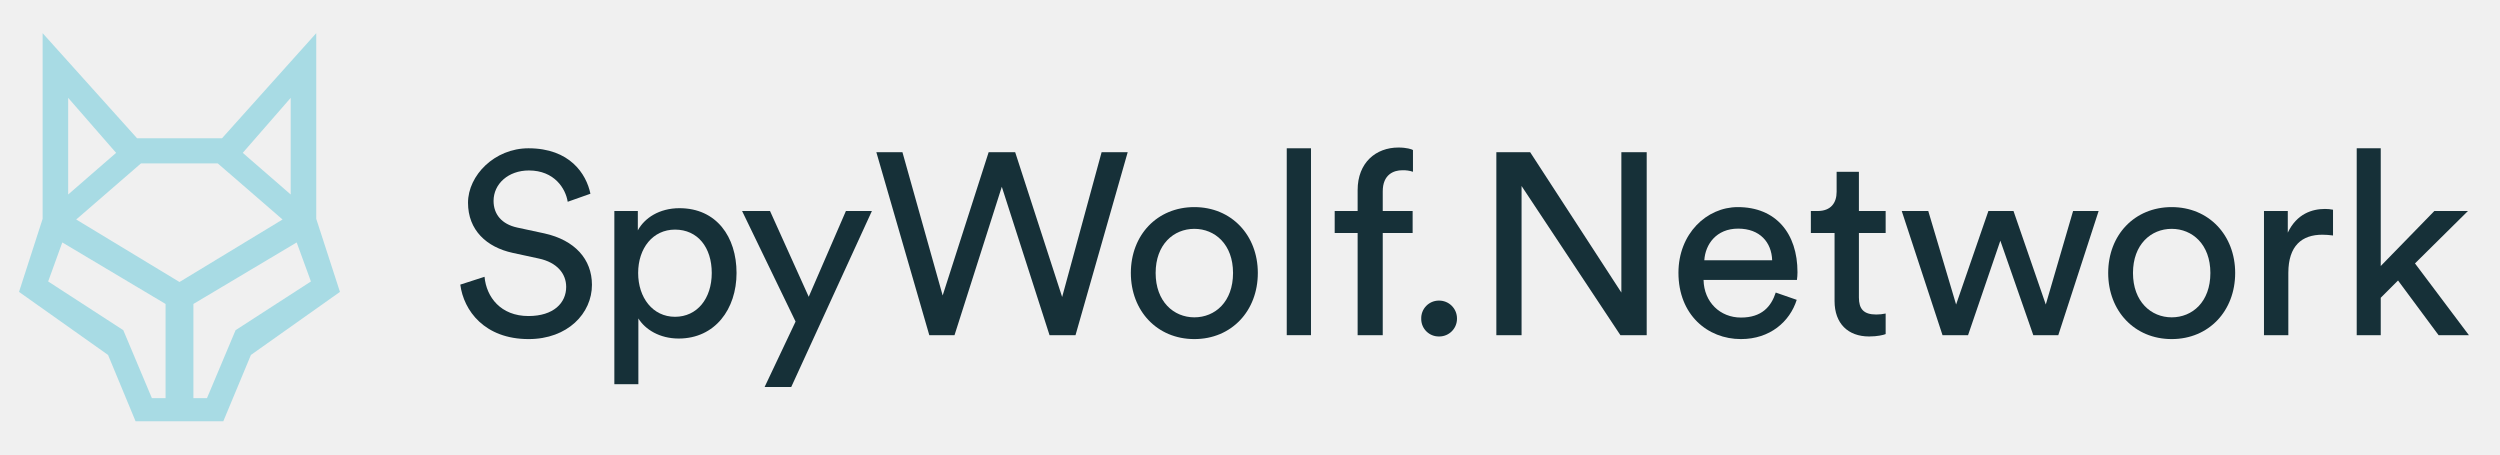
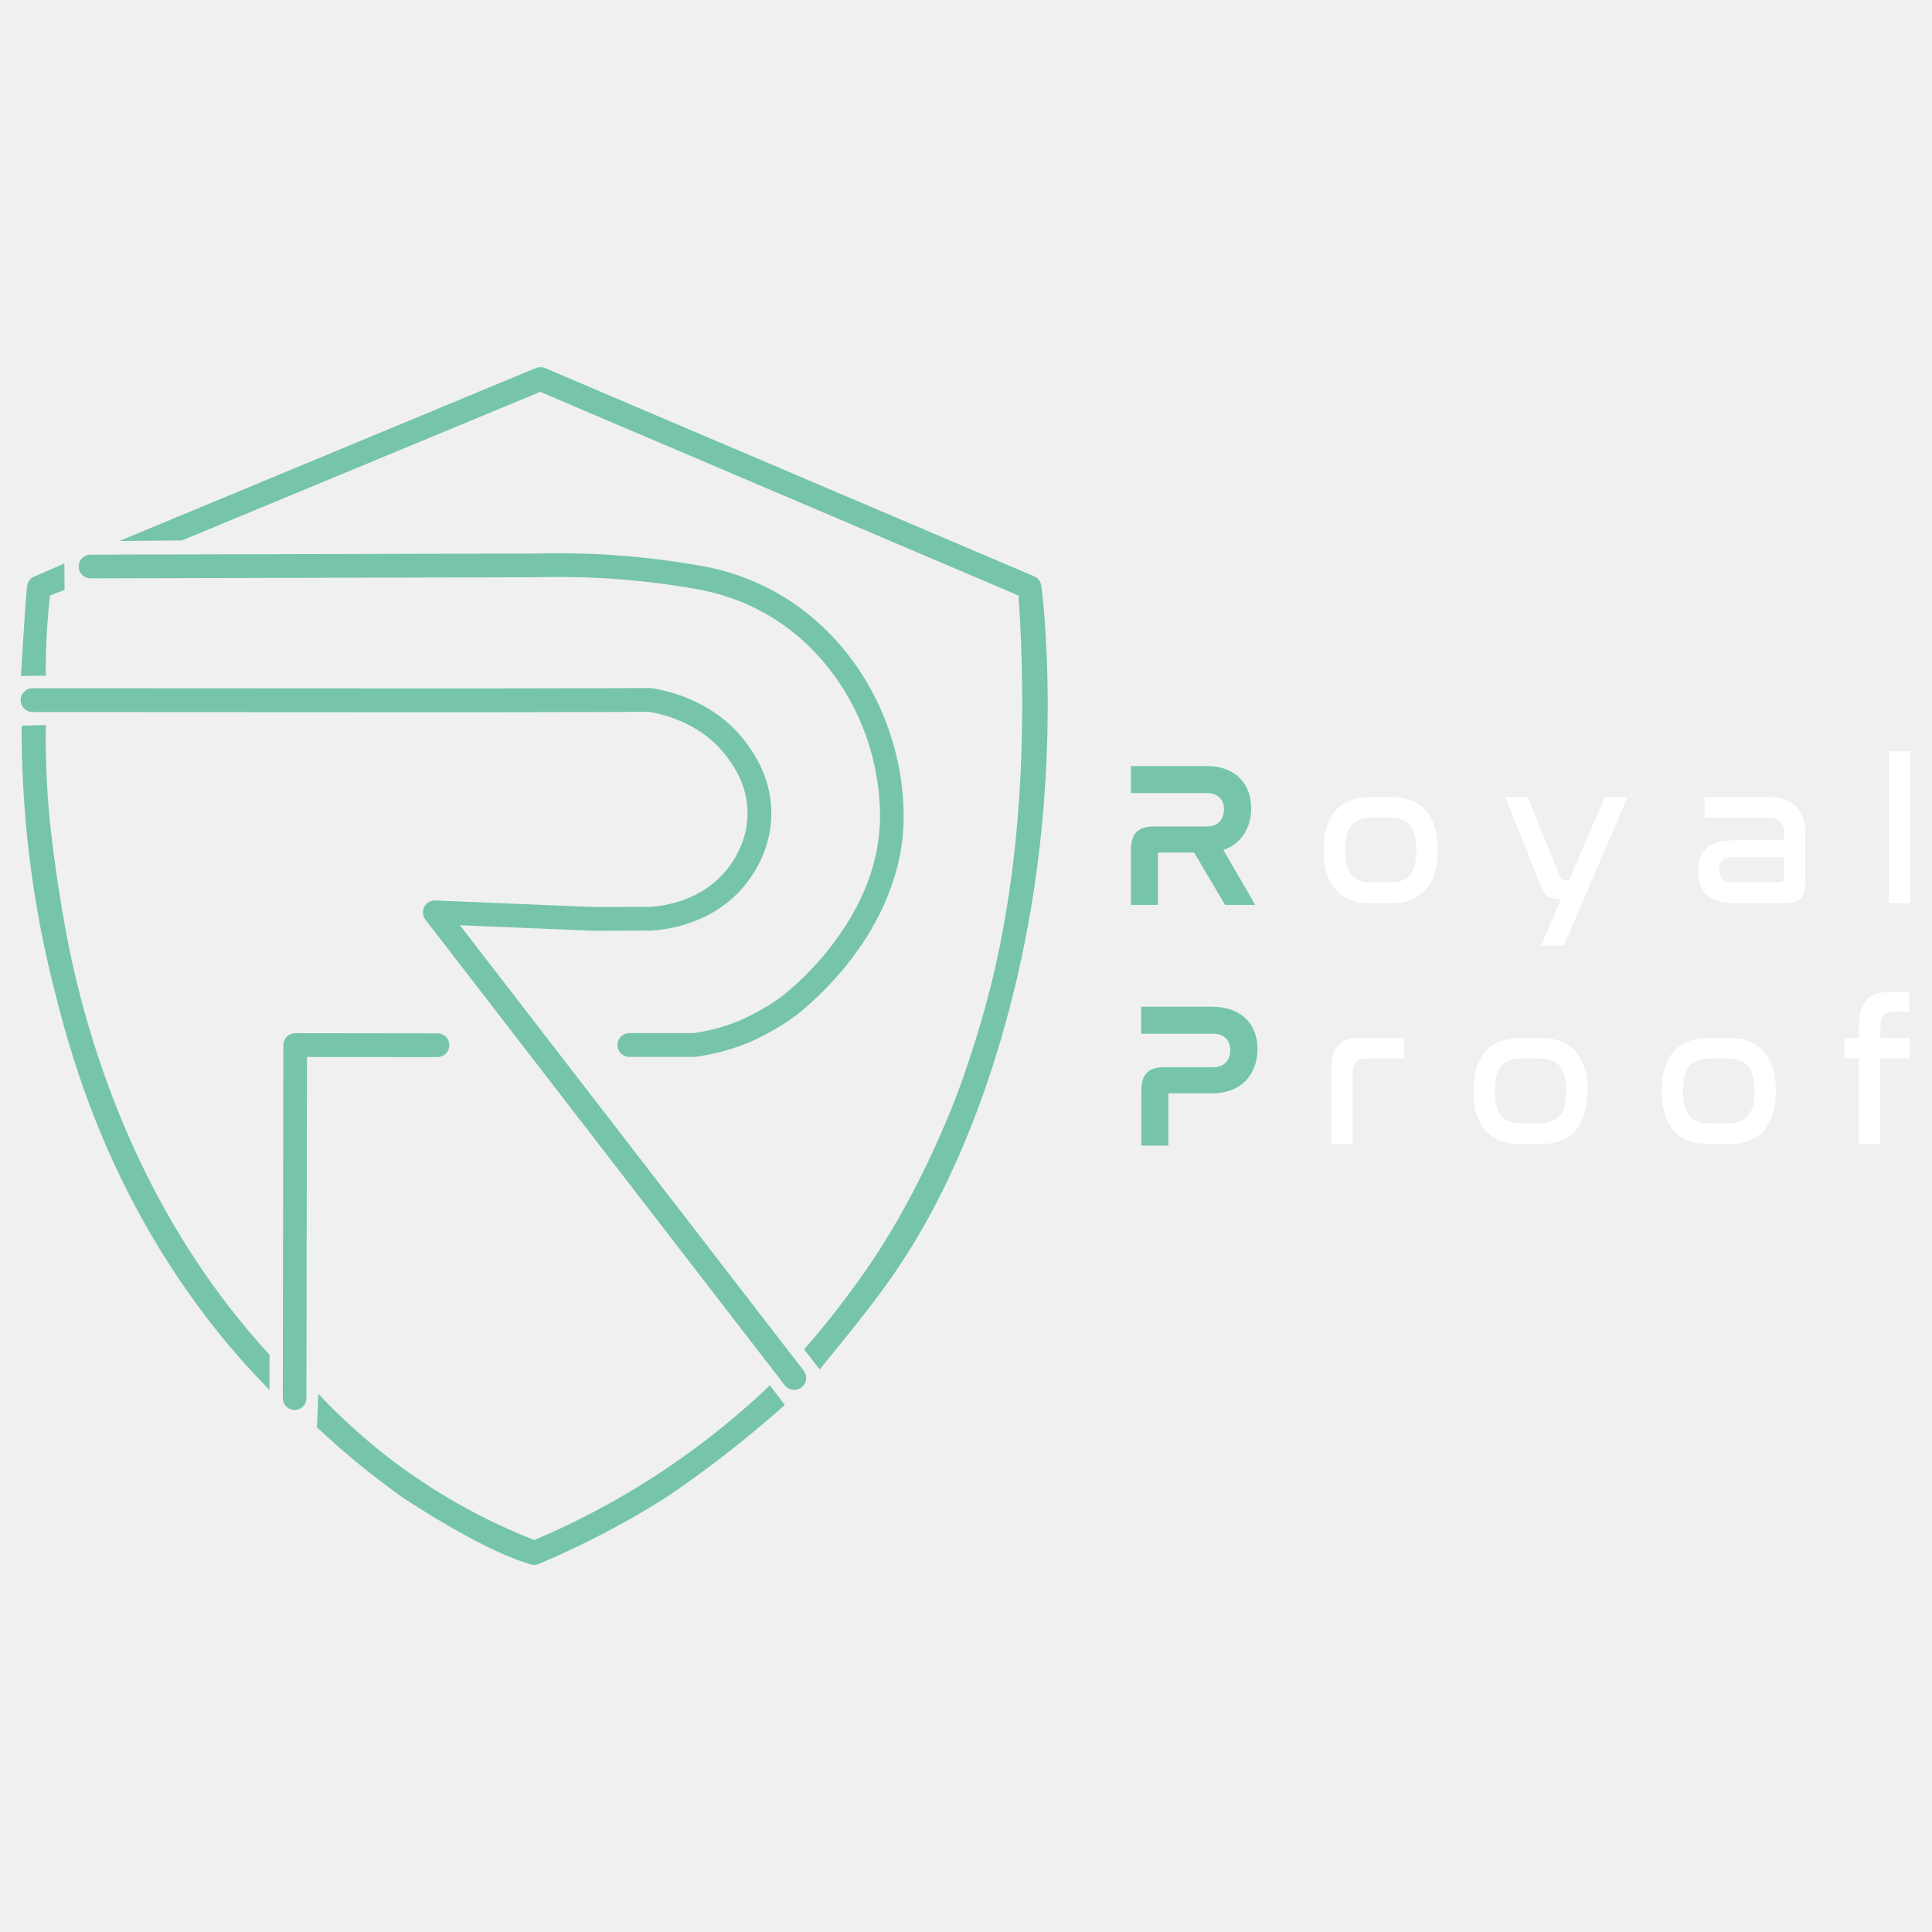
- <svg xmlns="http://www.w3.org/2000/svg" id="svg" viewBox="0 0 2299.6 418">
-   <defs>
-     <style>.cls-1{fill:#163038;}.cls-2{fill:#a8dbe4;fill-rule:evenodd;}</style>
-   </defs>
-   <path class="cls-1" d="M522.2,185.6c-1.9-12.1-12.2-28.8-35.7-28.8-18.9,0-32.5,12.3-32.5,28,0,12.2,7.4,21.4,21.7,24.5l25.1,5.4c28,6.2,43.7,23.8,43.7,47.3,0,26.2-22.3,49.9-58.2,49.9-40.6,0-59.8-26.2-62.9-50.1l22.3-7.2c1.7,18.8,15,36.1,40.4,36.1,23.2,0,34.7-12.1,34.7-26.8,0-12.1-8.3-22.5-25.2-26.1l-24-5.2c-24-5.2-41.1-20.9-41.1-46.1s24.5-50.1,55.6-50.1c38,0,53.2,23.5,57,41.8Z" />
-   <path class="cls-1" d="M565.1,353.4V194.1h21.6v17.8c6.2-11.4,19.8-20.4,38.3-20.4,34.1,0,52.5,26.4,52.5,59.6s-19.8,60.3-53.2,60.3c-17.6,0-30.9-8.4-37.1-18.5v60.5Zm55.8-142.2c-20.4,0-33.9,17.1-33.9,39.9s13.5,40.3,33.9,40.3,33.8-16.8,33.8-40.3S641.8,211.2,620.9,211.2Z" />
-   <path class="cls-1" d="M703.3,356l28.5-60.2L682.6,194.1h25.7L743.9,273l34.2-78.9H802L727.8,356Z" />
-   <path class="cls-1" d="M1013.3,140h24l-48,168.3H965.4L921.5,171.8,878,308.3H854.8L806.1,140h24l37,131.8L909.4,140h24.4L977,273.2Z" />
-   <path class="cls-1" d="M1157,251.1c0,34.9-24.2,60.8-58.4,60.8s-58.4-25.9-58.4-60.8,24.2-60.6,58.4-60.6S1157,216.4,1157,251.1Zm-22.8,0c0-26.3-16.6-40.6-35.6-40.6s-35.6,14.3-35.6,40.6,16.6,40.8,35.6,40.8,35.6-14.2,35.6-40.8Z" />
-   <path class="cls-1" d="M1183.6,308.3V136.4h22.3V308.3Z" />
-   <path class="cls-1" d="M1271.9,214.3v94h-23.1v-94h-21.1V194.1h21.1V174.9c0-25.4,16.9-39.2,37.5-39.2,7.6,0,12.4,1.6,13.4,2.3v20a28.4,28.4,0,0,0-9.8-1.4c-7.8,0-18,3.8-18,19.4v18.1h27.5v20.2Z" />
-   <path class="cls-1" d="M1323.6,276.5a16.4,16.4,0,0,1,16.6,16.4v.2a16.3,16.3,0,0,1-16.2,16.4h-.4a16.1,16.1,0,0,1-16.3-15.9v-.5a16.2,16.2,0,0,1,15.9-16.6Z" />
-   <path class="cls-1" d="M1490.5,308.3l-90.9-137.2V308.3h-23.2V140h31.1l83.9,129.1V140h23.3V308.3Z" />
-   <path class="cls-1" d="M1652.7,275.8c-6.4,20.2-24.7,36.1-51.3,36.1-30.7,0-57.5-22.3-57.5-61,0-35.9,25.9-60.4,54.6-60.4,35.1,0,54.9,24.2,54.9,59.9a55.2,55.2,0,0,1-.5,7.1H1567c.4,20.4,15.2,34.6,34.4,34.6s27.8-10.1,32-23Zm-22.6-36.4c-.5-16.4-11.2-29.1-31.3-29.1s-30.2,14.5-31.1,29.1Z" />
-   <path class="cls-1" d="M1709.9,194.1h24.6v20.2h-24.6v59.4c0,10.4,4.3,15.6,15.9,15.6a42.1,42.1,0,0,0,8.7-.9v18.9c-1.8.8-7.6,2.2-15.2,2.2-19.4,0-31.8-11.9-31.8-32.6V214.3h-21.8V194.1h6.2c12.3,0,17.5-7.6,17.5-17.6V158h20.5Z" />
-   <path class="cls-1" d="M1852.1,194.1l29.7,86,25.1-86h23.5l-37.1,114.2h-23L1840,221.4l-29.7,86.9h-23.5l-37.5-114.2h24.4l25.6,86,29.7-86Z" />
-   <path class="cls-1" d="M2056,251.1c0,34.9-24.2,60.8-58.4,60.8s-58.4-25.9-58.4-60.8,24.2-60.6,58.4-60.6S2056,216.4,2056,251.1Zm-22.8,0c0-26.3-16.6-40.6-35.6-40.6s-35.6,14.3-35.6,40.6,16.6,40.8,35.6,40.8S2033.2,277.7,2033.2,251.1Z" />
-   <path class="cls-1" d="M2146,216.6a79.3,79.3,0,0,0-9.8-.7c-18.7,0-31.3,10-31.3,35.2v57.2h-22.4V194.1h21.9V214c8.3-17.5,22.6-21.8,34.2-21.8a36.4,36.4,0,0,1,7.4.7Z" />
-   <path class="cls-1" d="M2221.4,242.3l49.6,66h-27.9L2205.8,258l-15.9,15.9v34.4h-22.1V136.4h22.1V244.7l49.3-50.6h30.9Z" />
-   <g id="Camada_4" data-name="Camada 4">
-     <path class="cls-2" d="M290.9,201.3V30.5l-86.7,96.7H126.1L39.2,30.5V201.3L17.5,268.5l81.9,58,25.3,61h80.7l25.4-61,81.9-58ZM267.4,90v88.9l-44.1-38.3ZM62.7,90l44.1,50.6L62.7,178.9Zm89.5,276.2H139.7l-26.3-62.5L44.3,258.9l13-35.9,95,56.6v86.6Zm12.9-106.8-95-57.5,59.6-51.6h70.6l59.6,51.6Zm51.6,44.3-26.3,62.5H177.9V279.6l95-56.6L286,258.9Z" />
+ <svg xmlns="http://www.w3.org/2000/svg" version="1.1" id="Layer_1" x="0px" y="0px" viewBox="0 0 2048.1 2048.1" style="enable-background:new 0 0 2048.1 2048.1;" xml:space="preserve">
+   <style type="text/css">
+ 	.st0{display:none;fill:none;stroke:#76C4AC;stroke-width:2.438;stroke-miterlimit:10;}
+ 	.st1{fill:#76C4AC;stroke:#76C4AC;stroke-width:2.438;stroke-miterlimit:10;}
+ 	.st2{fill:#76C4AC;stroke:#76C4AC;stroke-width:3.55;stroke-miterlimit:10;}
+ 	.st3{fill:#FFFFFF;}
+ </style>
+   <g>
+     <g>
+       <g>
+         <path class="st0" d="M655.7,573.4c30,2.2,60.3,5.9,89.9,11.2c33.4,5.9,64.6,17.5,92.7,34.6c80.9,49.1,132.7,141.1,135.2,240.1     c3.4,138.2-117.9,227.8-123.1,231.6c-24.4,17.7-50,28.3-51,28.8c-19,7.8-39,13.2-59.5,16c-1.2,0.2-2.5,0.3-3.8,0.3l-68.8,0h0     c-15.4,0-28-12.6-28-28c0-7.5,2.9-14.5,8.2-19.8c5.3-5.3,12.3-8.2,19.8-8.2l66.9,0c15.1-2.2,29.8-6.2,43.9-12     c0.2-0.1,20.8-8.7,39.5-22.3c3.2-2.3,31.9-23.6,58.6-61.5c28.5-40.2,42.4-81.7,41.3-123.3c-2-80.1-43.5-154.3-108.2-193.6     c-22.1-13.4-46.8-22.6-73.4-27.3c-27.8-4.9-56.1-8.4-84.2-10.5c-27-2-54.5-2.6-81.5-1.9l-0.7,0L96,628.6     c-7.7,0-14.7-3.1-19.8-8.2l-24.4,10.1c-1.4,12.3-4.3,41.8-5.4,83.5c56.8,0,284.1,0.1,395.4,0.2l2.7,0c28.5,0,95.2,0,185.4-0.2     c19.5-0.1,39.1-0.1,58.6-0.2c1.5,0,2.9,0.1,4.5,0.3c21.7,3.3,76,16.3,111.6,65.6c7.8,10.8,28.5,39.5,28.5,82.1     c0,20.5-5,51.5-29,82.8c-38.4,50.1-97.1,56.4-114.1,57.1c-0.5,0-0.8,0-1.1,0l-58.3,0.2c-0.5,0-1,0-1.6,0l-109.2-4.5l334,432.8     c114.3-127.3,171.9-275.1,200.8-397.8c46.1-195.7,30.2-367.6,26.3-402.2L572.8,414.1L192,572.3l376.9-0.9     C597.8,570.6,626.9,571.3,655.7,573.4z" />
+         <path class="st1" d="M47.3,715.1c-0.1-16.9,0.4-34.9,1.7-53.8c0.7-10.6,1.7-20.8,2.8-30.7c5.1-2.1,10.3-4.2,15.4-6.2     c-0.1-8.4-0.2-16.8-0.2-25.2c-20.5,8.9-29.4,12.7-30,13c0,0-0.1,0.1-0.3,0.1c-0.4,0.2-1,0.5-1.7,0.9c-1,0.7-1.9,1.5-2.7,2.5     c0,0-1.7,2.2-2.3,5.4c-0.7,3.8-3.4,42-6.5,94.3C31.5,715.2,39.4,715.1,47.3,715.1z" />
+         <path class="st1" d="M816,1470.4c-29.5,28.1-66.7,59.3-112.2,89.6c-50,33.3-97.3,57-137.4,73.9c-35-13.7-78.5-34.3-124.5-65.5     c-44.1-29.9-78.1-61.3-103.3-87.8c-0.5,10.7-0.9,21.3-1.4,32c14.5,13.5,30.4,27.5,47.7,41.5c14.4,11.6,28.5,22.3,42.1,32     c0,0,78.8,53,130.6,69.4c2.5,0.8,4,1.2,4.3,1.3c0.9,0.4,1.9,0.6,1.9,0.6c0.8,0.2,1.7,0.3,2.5,0.3c1.5,0,3-0.3,4.4-0.9     c82.9-34.9,140.5-74.3,140.5-74.3c32.6-22.3,73.8-53,119.1-93.3C825.6,1482.9,820.8,1476.7,816,1470.4z" />
+         <path class="st1" d="M78.1,1032.7C62.5,966.3,54,891.5,54,891.5c-2.6-20.7-4.6-42.9-5.7-66.5c-0.9-19.3-1.2-37.8-0.9-55.2     c-7.8,0.2-15.5,0.4-23.3,0.7c-0.1,110.7,15.9,201.7,31.8,266.8c17.7,72.3,52.4,205.5,152.7,343.5c23.2,31.9,48.5,61.7,75.8,89.6     l0.1-33.7C166.5,1307.9,107.5,1157.3,78.1,1032.7z" />
+         <path class="st1" d="M1102.7,621c-0.6-3.9-3.1-7.3-6.8-8.9L577.3,391.3c-2.8-1.2-6-1.2-8.8,0C423.2,451.6,278,511.9,132.8,572.2     c19.9-0.2,39.9-0.4,59.8-0.5c126.7-52.5,253.4-105,380.1-157.6l508.2,216.4c5.3,77.2,11.6,241.8-26.3,402.2     c-16.6,70.3-38.8,127.7-41.7,135.1c-7.2,18.5-37.5,94.1-83.8,164.4c-21.1,32-45.3,62.5-47.1,64.8c-10.8,13.6-20.5,24.9-28,33.5     c5,6.4,9.9,12.9,14.9,19.3c27.6-33.6,45.3-55.8,55.2-69.1c0,0,0,0,0,0c0.2-0.3,11.6-15.1,21.7-29.7     c33.1-47.7,91.7-146.4,131-313.8C1129.1,815,1102.9,622.9,1102.7,621z" />
+       </g>
+       <g>
+         <g>
+           <path class="st1" d="M667.2,1119.2c-6.3,0-11.4-5.1-11.4-11.4c0-6.3,5.1-11.4,11.4-11.4l68.1,0c16.9-2.3,33.4-6.8,49-13.3      c0.2-0.1,22.4-9.3,42.9-24.2c3.4-2.5,34.2-25.4,62.5-65.4c30.6-43.2,45.5-88.1,44.4-133.3c-2.1-85.7-46.7-165.2-116.2-207.4      c-23.9-14.5-50.5-24.4-79.1-29.5c-28.3-5-57.2-8.6-85.9-10.7c-27.6-2-55.5-2.6-83.2-1.9c-0.1,0-0.2,0-0.3,0L96,611.9      c0,0,0,0,0,0c-6.3,0-11.3-5.1-11.4-11.3c0-6.3,5.1-11.4,11.3-11.4l473.2-1.2c28.3-0.7,57-0.1,85.3,2c29.4,2.1,59.1,5.8,88.2,11      c31.4,5.5,60.6,16.4,86.9,32.4c76.1,46.2,124.8,132.9,127.2,226.3c3.2,129.5-111.3,214.1-116.2,217.7      c-22.8,16.5-46.6,26.4-47.6,26.8c-17.7,7.3-36.4,12.3-55.4,14.9c-0.5,0.1-1,0.1-1.5,0.1L667.2,1119.2      C667.2,1119.2,667.2,1119.2,667.2,1119.2z" />
+         </g>
+         <g>
+           <path class="st1" d="M312.4,1493.5C312.3,1493.5,312.3,1493.5,312.4,1493.5c-6.3,0-11.4-5.1-11.4-11.4l0.6-374.3      c0-6.3,5.1-11.3,11.4-11.3c0,0,0,0,0,0l150.8,0.2c6.3,0,11.4,5.1,11.3,11.4c0,6.3-5.1,11.3-11.4,11.3c0,0,0,0,0,0l-139.5-0.1      l-0.6,363C323.7,1488.4,318.6,1493.5,312.4,1493.5z" />
+         </g>
+         <g>
+           <path class="st1" d="M841.9,1472.2c-3.4,0-6.8-1.5-9-4.4L451.9,974.1c-2.7-3.5-3.1-8.2-1.1-12.2c2-3.9,6.1-6.3,10.6-6.1l169.1,7      l58-0.2c13-0.6,56.5-5.4,84.3-41.7c17.3-22.5,20.9-44.4,20.9-58.8c0-29.9-14.8-50.4-21.1-59.1c-26.4-36.6-67.4-46.9-84.7-49.6      c-19.3,0.1-38.6,0.1-57.9,0.2c-92.6,0.3-161.6,0.2-187.5,0.2l-0.7,0c-122.9-0.1-387.5-0.2-407.3-0.2c-6.3,0-11.4-5.1-11.4-11.4      c0-6.3,5.1-11.4,11.4-11.4c0,0,0,0,0,0c19.8,0,284.4,0.1,407.3,0.2l0.7,0c26,0,94.9,0.1,187.5-0.2c19.6-0.1,39.2-0.1,58.7-0.2      c0.6,0,1.2,0,1.8,0.1c19.6,3,68.7,14.7,100.6,58.9c6.9,9.6,25.3,35.1,25.4,72.4c0,17.9-4.4,45.1-25.5,72.7      c-34,44.4-86.4,50-101.6,50.6c-0.1,0-0.3,0-0.4,0l-58.5,0.2c-0.2,0-0.3,0-0.5,0l-145-6l366.1,474.4c3.8,5,2.9,12.1-2.1,15.9      C846.8,1471.4,844.3,1472.2,841.9,1472.2z" />
+         </g>
+       </g>
+     </g>
+     <g>
+       <g>
+         <path class="st2" d="M1278.4,813.8c32.3,0,46.2,20,46.2,43c0,17.9-8.5,37-30.4,43.2l33.4,57.5h-27.9l-32.8-55.5h-37.5     c-2.3,0-3.6,1.1-3.6,3.6v51.9h-25.1v-56.8c0-16.2,6.8-22.8,22.6-22.8h56c14.3,0,20-9.8,20-20c0-10.2-6.2-18.9-20-18.9h-78.7     v-25.1H1278.4z" />
+         <path class="st3" d="M1475.5,845c29.8,0,48.7,18.3,48.7,56.2s-18.9,56.2-48.7,56.2h-23.6c-30,0-48.7-18.3-48.7-56.2     s18.7-56.2,48.7-56.2H1475.5z M1454,866.7c-19.6,0-28.1,10.2-28.1,34.5c0,24.3,8.5,34.3,28.1,34.3h19.4c19.4,0,28.1-10,28.1-34.3     c0-24.3-8.7-34.5-28.1-34.5H1454z" />
+         <path class="st3" d="M1725.5,845l-67.7,157.5h-24.3l21.1-49.2c-12.8,0-17.2-4-21.1-13.8l-37.7-94.5h23.8l33.8,83.6     c1.5,4,2.6,4.7,6.8,4.7h3l38.1-88.3H1725.5z" />
+         <path class="st3" d="M1874.5,845c28.1,0,39.2,15.7,39.2,37v52.8c0,16.2-4.3,22.6-23.2,22.6h-52.6c-26.6,0-37.7-13-37.7-34.3     c0-20.4,10.2-32.3,37.9-32.3h53.4v-8.5c0-8.7-4.9-15.5-17.2-15.5H1807V845H1874.5z M1891.5,929.7v-21.1h-53     c-11.9,0-16.2,4.9-16.2,13.2s4.5,13.6,15.7,13.6h47.2C1889.8,935.5,1891.5,933.8,1891.5,929.7z" />
+         <path class="st3" d="M2024.9,796.3v161.1h-22.6V796.3H2024.9z" />
+         <path class="st2" d="M1285.1,1069.1c32.3,0,46.2,20,46.2,43c0,21.7-12.6,45.1-46.2,45.1h-44.7c-2.3,0-3.6,1.1-3.6,3.6v51.9h-25.1     v-56.8c0-16.2,6.8-22.8,22.6-22.8h51.7c14.3,0,20-9.8,20-19.8c0-10.4-6.2-19.2-19.8-19.2h-74.7v-25.1H1285.1z" />
+         <path class="st3" d="M1488.3,1100.4v21.7h-39.6c-10,0-14.5,4.7-14.5,14.5v76.2h-22.6v-79.6c0-22.6,8.3-32.8,30.4-32.8H1488.3z" />
+         <path class="st3" d="M1634.3,1100.4c29.8,0,48.7,18.3,48.7,56.2s-18.9,56.2-48.7,56.2h-23.6c-30,0-48.7-18.3-48.7-56.2     s18.7-56.2,48.7-56.2H1634.3z M1612.8,1122.1c-19.6,0-28.1,10.2-28.1,34.5s8.5,34.3,28.1,34.3h19.4c19.4,0,28.1-10,28.1-34.3     s-8.7-34.5-28.1-34.5H1612.8z" />
+         <path class="st3" d="M1833.9,1100.4c29.8,0,48.7,18.3,48.7,56.2s-18.9,56.2-48.7,56.2h-23.6c-30,0-48.7-18.3-48.7-56.2     s18.7-56.2,48.7-56.2H1833.9z M1812.4,1122.1c-19.6,0-28.1,10.2-28.1,34.5s8.5,34.3,28.1,34.3h19.4c19.4,0,28.1-10,28.1-34.3     s-8.7-34.5-28.1-34.5H1812.4z" />
+         <path class="st3" d="M1970.6,1100.4v-10c0-29.4,10-38.7,33.2-38.7h20.2v20.6h-15.5c-10.6,0-15.1,4.3-15.1,16.8v11.3h31.1v21.7     h-31.1v90.7h-22.8v-90.7h-15.3v-21.7H1970.6z" />
+       </g>
+     </g>
  </g>
</svg>
